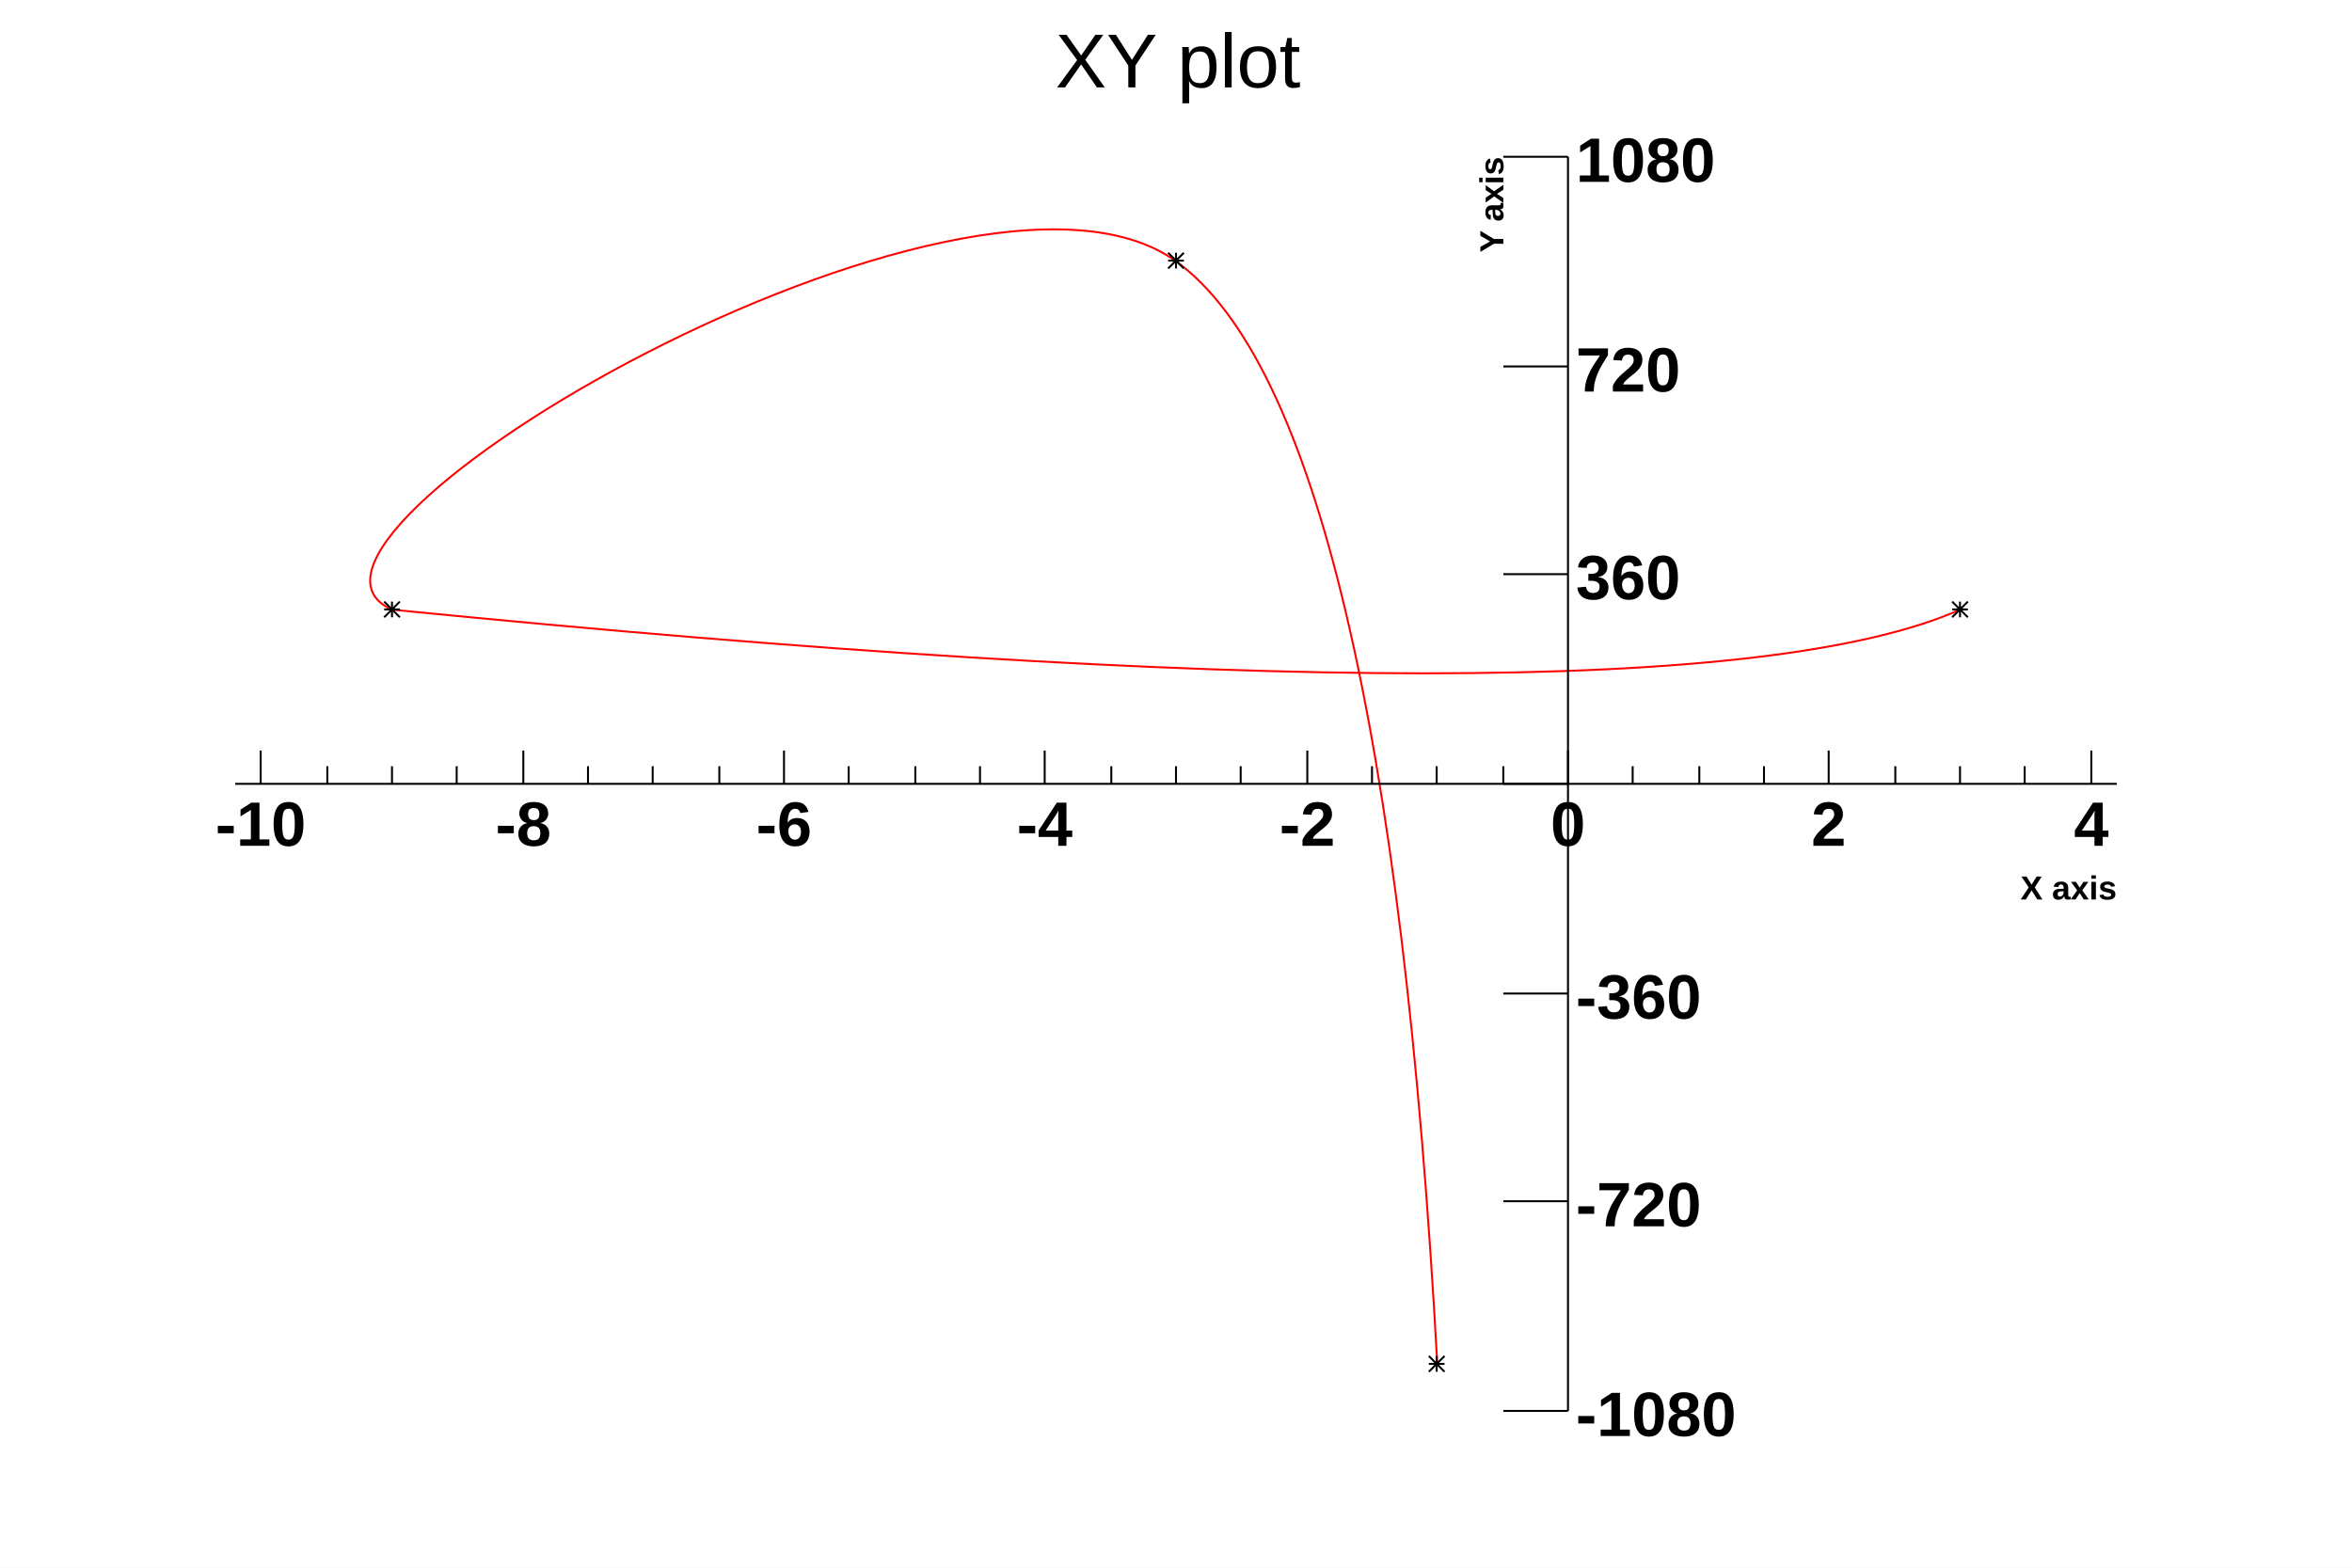
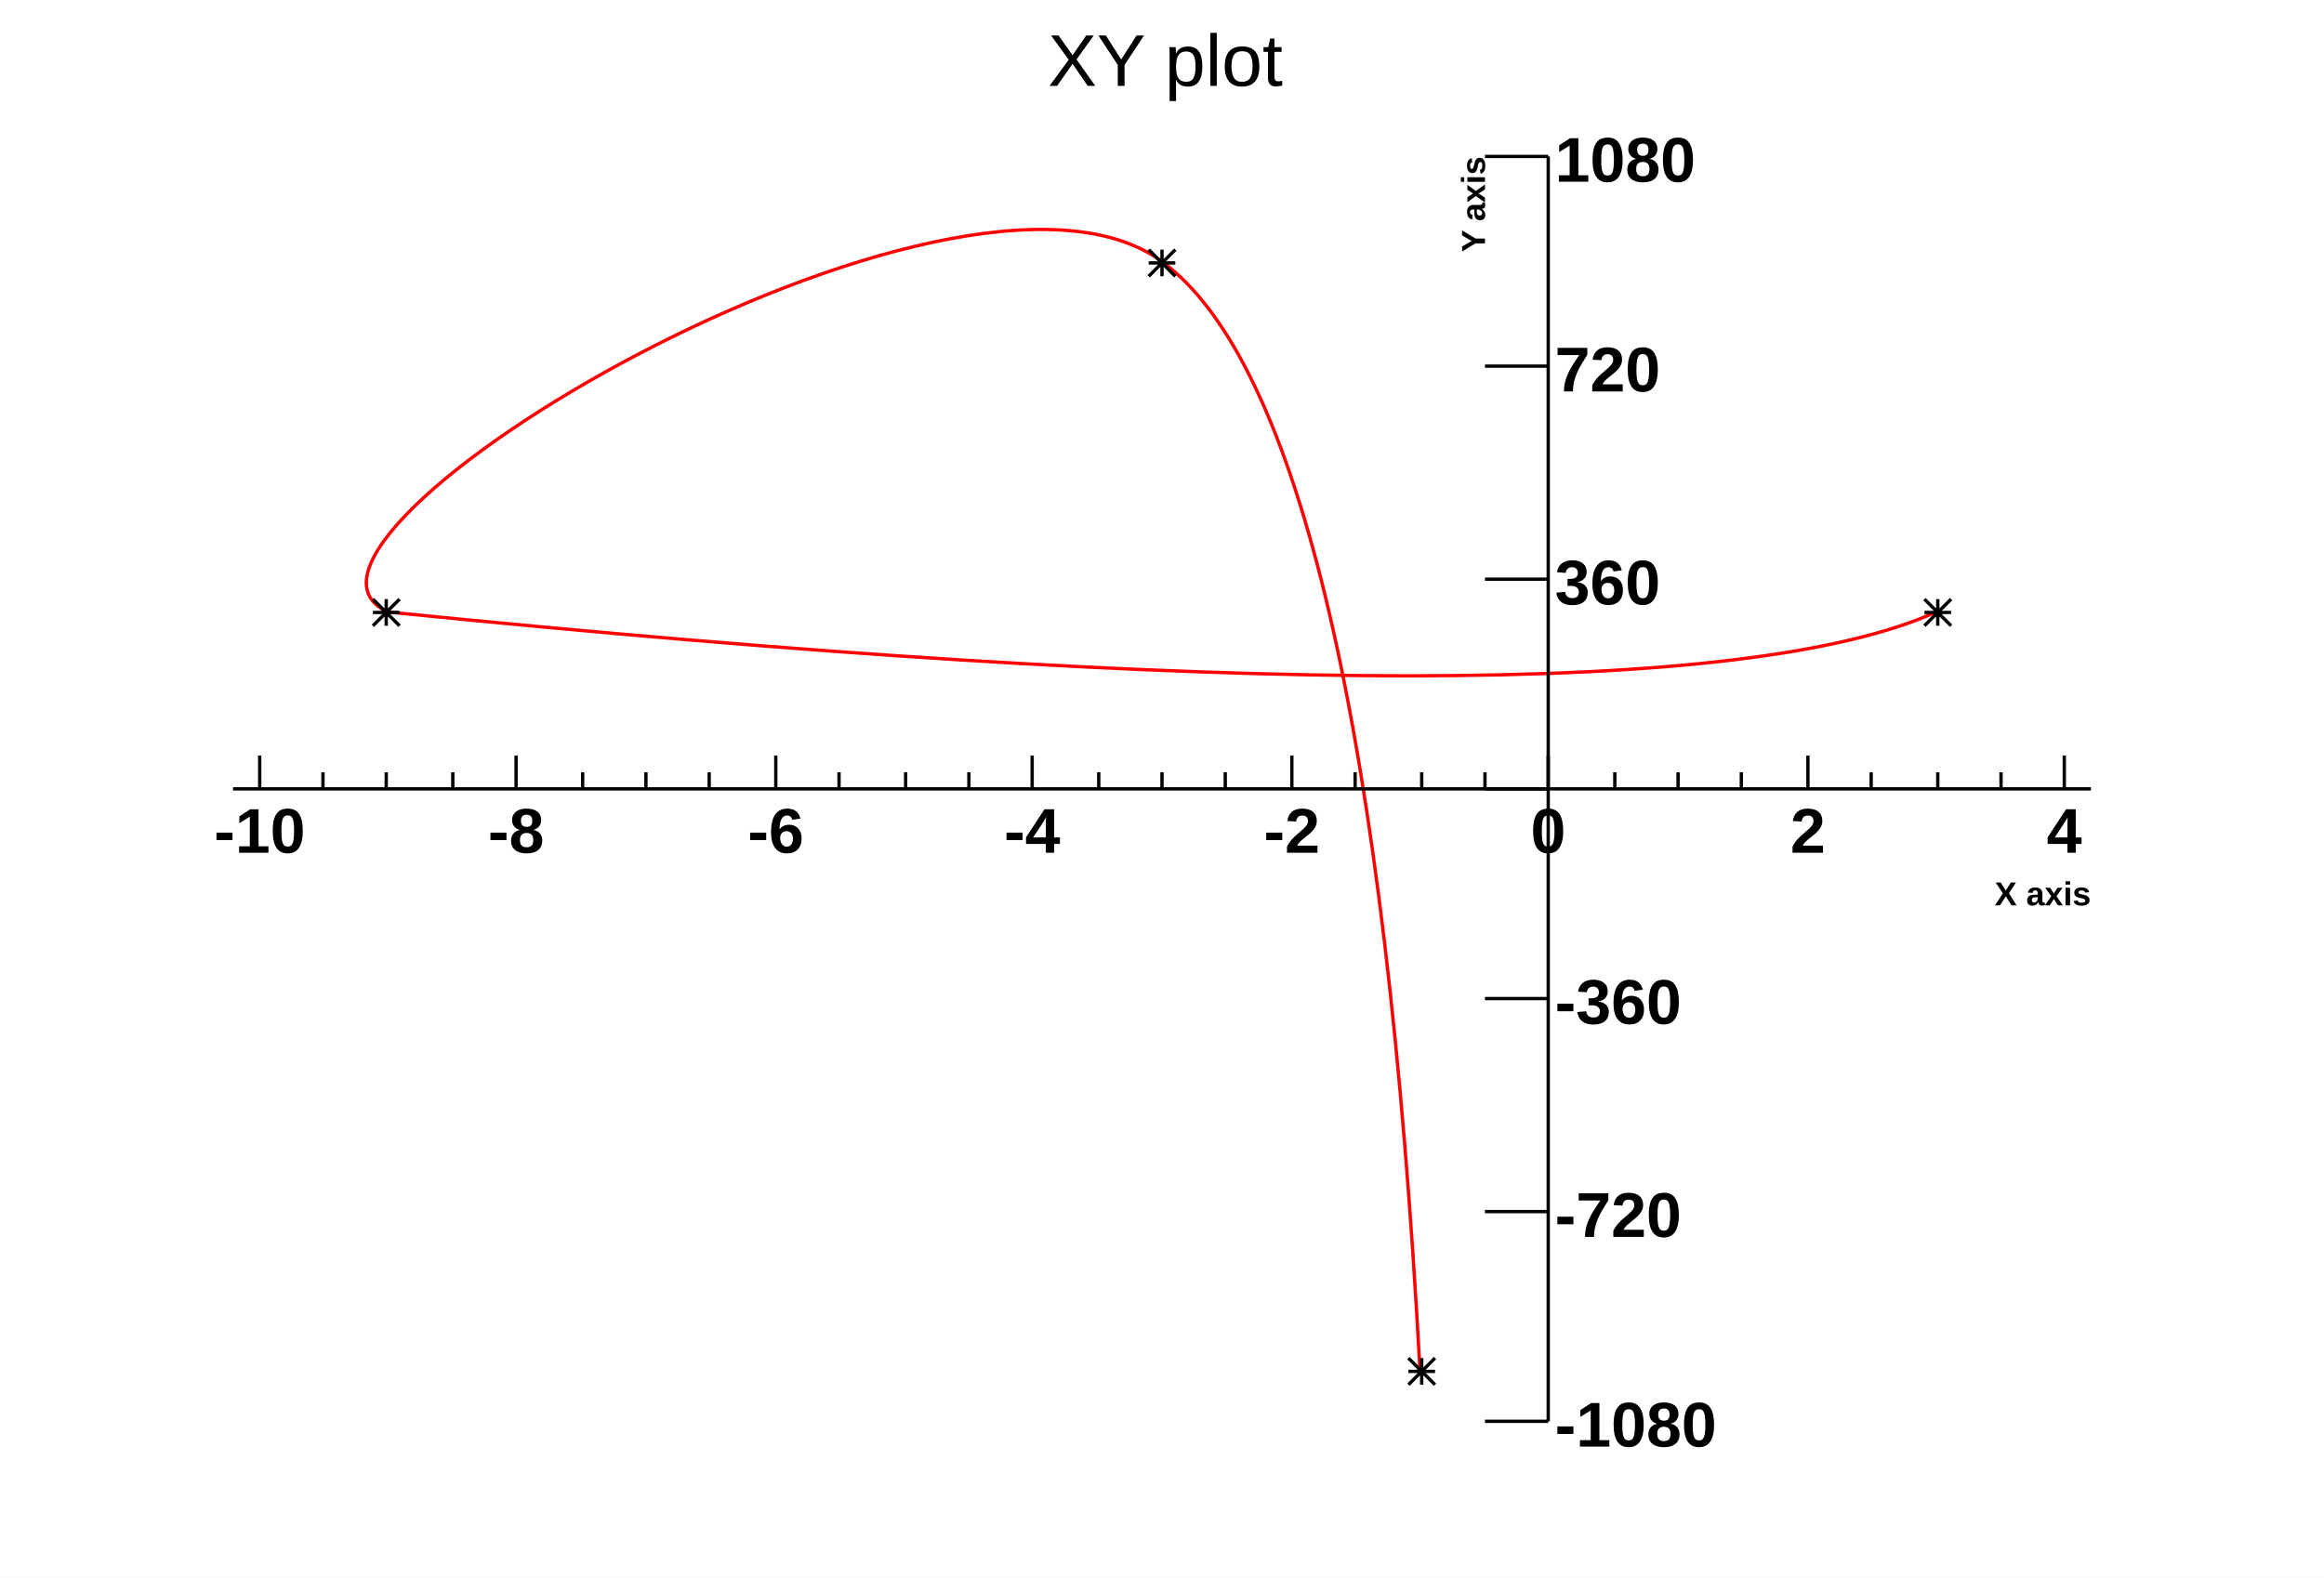
- <svg xmlns="http://www.w3.org/2000/svg" viewBox="0 0 1200 800" preserveAspectRatio="none" width="1200" height="800">
-   <path d="M0,0H1200V800H0Z" style="fill: white;" />
+ <svg xmlns="http://www.w3.org/2000/svg" viewBox="0 0 698 474" preserveAspectRatio="none" width="698" height="474">
+   <path d="M0,0H698V474H0Z" style="fill: white;" />
  <g>
-     <g transform="translate(120,80)">
-       <path d="M0,0H960V640H0Z" style="fill: white; stroke: white; stroke-width: 1;" />
-       <svg x="0" y="0" overflow="hidden" width="960" height="640" viewBox="0 0 960 640">
+     <g transform="translate(70,47)">
+       <path d="M0,0H558V379H0Z" style="fill: white; stroke: white; stroke-width: 1;" />
+       <svg x="0" y="0" overflow="hidden" width="558" height="379" viewBox="0 0 558 379">
        <g>
-           <path d="M613.33,616.3Q586.67,130.37,480,53.33C373.33,-23.7,0,195.56,80,231.11Q733.79,296.09,880,231.11" style="stroke: #ff0000; stroke-width: 1; fill: none;" />
-           <path d="M609,612l8,8m0,-8l-8,8m0,-4h8m-4,-4v8M476,49l8,8m0,-8l-8,8m0,-4h8m-4,-4v8M76,227l8,8m0,-8l-8,8m0,-4h8m-4,-4v8M876,227l8,8m0,-8l-8,8m0,-4h8m-4,-4v8" style="stroke: black; fill: none;" />
+           <path d="M356.5,364.96Q341,77.2,279,31.58C217,-14.04,0,115.81,46.5,136.86Q426.78,175.22,511.5,136.86" style="stroke: #ff0000; stroke-width: 1; fill: none;" />
+           <path d="M353,361l8,8m0,-8l-8,8m0,-4h8m-4,-4v8M275,28l8,8m0,-8l-8,8m0,-4h8m-4,-4v8M42,133l8,8m0,-8l-8,8m0,-4h8m-4,-4v8M508,133l8,8m0,-8l-8,8m0,-4h8m-4,-4v8" style="stroke: black; fill: none;" />
        </g>
      </svg>
      <g>
-         <g transform="translate(0,640)">
-           <path d="M0,0h960M13,0V0M47,0V0M80,0V0M113,0V0M147,0V0M180,0V0M213,0V0M247,0V0M280,0V0M313,0V0M347,0V0M380,0V0M413,0V0M447,0V0M480,0V0M513,0V0M547,0V0M580,0V0M613,0V0M647,0V0M680,0V0M713,0V0M747,0V0M780,0V0M813,0V0M847,0V0M880,0V0M913,0V0M947,0V0" style="stroke: white; stroke-width: 1;" />
+         <g transform="translate(0,379)">
+           <path d="M0,0h558M8,0V0M27,0V0M46,0V0M66,0V0M85,0V0M105,0V0M124,0V0M143,0V0M163,0V0M182,0V0M202,0V0M221,0V0M240,0V0M260,0V0M279,0V0M298,0V0M318,0V0M337,0V0M357,0V0M376,0V0M395,0V0M415,0V0M434,0V0M453,0V0M473,0V0M492,0V0M512,0V0M531,0V0M550,0V0" style="stroke: white; stroke-width: 1;" />
        </g>
        <g>
-           <path d="M0,0v640M0,631H0M0,616H0M0,601H0M0,587H0M0,572H0M0,557H0M0,542H0M0,527H0M0,513H0M0,498H0M0,483H0M0,468H0M0,453H0M0,439H0M0,424H0M0,409H0M0,394H0M0,379H0M0,364H0M0,350H0M0,335H0M0,320H0M0,305H0M0,290H0M0,276H0M0,261H0M0,246H0M0,231H0M0,216H0M0,201H0M0,187H0M0,172H0M0,157H0M0,142H0M0,127H0M0,113H0M0,98H0M0,83H0M0,68H0M0,53H0M0,39H0M0,24H0M0,9H0" style="stroke: white; stroke-width: 1;" />
+           <path d="M0,0v379M0,374H0M0,365H0M0,356H0M0,347H0M0,339H0M0,330H0M0,321H0M0,312H0M0,304H0M0,295H0M0,286H0M0,277H0M0,268H0M0,260H0M0,251H0M0,242H0M0,233H0M0,225H0M0,216H0M0,207H0M0,198H0M0,190H0M0,181H0M0,172H0M0,163H0M0,154H0M0,146H0M0,137H0M0,128H0M0,119H0M0,111H0M0,102H0M0,93H0M0,84H0M0,75H0M0,67H0M0,58H0M0,49H0M0,40H0M0,32H0M0,23H0M0,14H0M0,5H0" style="stroke: white; stroke-width: 1;" />
        </g>
      </g>
      <g>
-         <g font-family="Arial" font-size="17" space="preserve" font-weight="bold">
-           <text fill="black" text-anchor="end" transform="translate(647) rotate(-90)">
+         <g font-family="Arial" font-size="10" space="preserve" font-weight="bold">
+           <text fill="black" text-anchor="end" transform="translate(376) rotate(-90)">
      Y axis
     </text>
        </g>
-         <g font-family="Arial" font-size="17" space="preserve" font-weight="bold">
-           <text fill="black" text-anchor="end" transform="translate(960,379)">
+         <g font-family="Arial" font-size="10" space="preserve" font-weight="bold">
+           <text fill="black" text-anchor="end" transform="translate(558,225)">
      X axis
     </text>
        </g>
      </g>
    </g>
-     <g transform="translate(517,4)" font-family="Arial" font-size="39" space="preserve">
-       <text fill="black" text-anchor="middle" dy=".4em" transform="translate(84,25)">
+     <g transform="translate(301,2)" font-family="Arial" font-size="22" space="preserve">
+       <text fill="black" text-anchor="middle" dy=".4em" transform="translate(49,15)">
    XY plot
   </text>
    </g>
-     <g transform="translate(800,80)">
-       <path d="M0,0v640M0,640H-33M0,533H-33M0,427H-33M0,320H-33M0,213H-33M0,107H-33M0,0H-33" style="stroke: black; stroke-width: 1;" />
-       <g font-family="Arial" font-size="32" space="preserve" font-weight="bold" fill="black" text-anchor="start">
-         <text dy=".4em" transform="translate(4,640)">
+     <g transform="translate(465,47)">
+       <path d="M0,0v380M0,380H-19M0,317H-19M0,253H-19M0,190H-19M0,127H-19M0,63H-19M0,0H-19" style="stroke: black; stroke-width: 1;" />
+       <g font-family="Arial" font-size="19" space="preserve" font-weight="bold" fill="black" text-anchor="start">
+         <text dy=".4em" transform="translate(2,380)">
     -1080
    </text>
-         <text dy=".4em" transform="translate(4,533)">
+         <text dy=".4em" transform="translate(2,317)">
     -720
    </text>
-         <text dy=".4em" transform="translate(4,427)">
+         <text dy=".4em" transform="translate(2,253)">
     -360
    </text>
-         <text dy=".4em" transform="translate(4,213)">
+         <text dy=".4em" transform="translate(2,127)">
     360
    </text>
-         <text dy=".4em" transform="translate(4,107)">
+         <text dy=".4em" transform="translate(2,63)">
     720
    </text>
-         <text dy=".4em" transform="translate(4)">
+         <text dy=".4em" transform="translate(2)">
     1080
    </text>
      </g>
    </g>
-     <g transform="translate(120,400)">
-       <path d="M0,0h960M13,-17V0M47,-9V0M80,-9V0M113,-9V0M147,-17V0M180,-9V0M213,-9V0M247,-9V0M280,-17V0M313,-9V0M347,-9V0M380,-9V0M413,-17V0M447,-9V0M480,-9V0M513,-9V0M547,-17V0M580,-9V0M613,-9V0M647,-9V0M680,-17V0M713,-9V0M747,-9V0M780,-9V0M813,-17V0M847,-9V0M880,-9V0M913,-9V0M947,-17V0" style="stroke: black; stroke-width: 1;" />
-       <g font-family="Arial" font-size="32" space="preserve" font-weight="bold" fill="black" text-anchor="middle">
-         <text dy=".8em" transform="translate(13,6)">
+     <g transform="translate(70,237)">
+       <path d="M0,0h558M8,-10V0M27,-5V0M46,-5V0M66,-5V0M85,-10V0M105,-5V0M124,-5V0M143,-5V0M163,-10V0M182,-5V0M202,-5V0M221,-5V0M240,-10V0M260,-5V0M279,-5V0M298,-5V0M318,-10V0M337,-5V0M357,-5V0M376,-5V0M395,-10V0M415,-5V0M434,-5V0M453,-5V0M473,-10V0M492,-5V0M512,-5V0M531,-5V0M550,-10V0" style="stroke: black; stroke-width: 1;" />
+       <g font-family="Arial" font-size="19" space="preserve" font-weight="bold" fill="black" text-anchor="middle">
+         <text dy=".8em" transform="translate(8,4)">
     -10
    </text>
-         <text dy=".8em" transform="translate(147,6)">
+         <text dy=".8em" transform="translate(85,4)">
     -8
    </text>
-         <text dy=".8em" transform="translate(280,6)">
+         <text dy=".8em" transform="translate(163,4)">
     -6
    </text>
-         <text dy=".8em" transform="translate(413,6)">
+         <text dy=".8em" transform="translate(240,4)">
     -4
    </text>
-         <text dy=".8em" transform="translate(547,6)">
+         <text dy=".8em" transform="translate(318,4)">
     -2
    </text>
-         <text dy=".8em" transform="translate(680,6)">
+         <text dy=".8em" transform="translate(395,4)">
     0
    </text>
-         <text dy=".8em" transform="translate(813,6)">
+         <text dy=".8em" transform="translate(473,4)">
     2
    </text>
-         <text dy=".8em" transform="translate(947,6)">
+         <text dy=".8em" transform="translate(550,4)">
     4
    </text>
      </g>
    </g>
  </g>
</svg>
